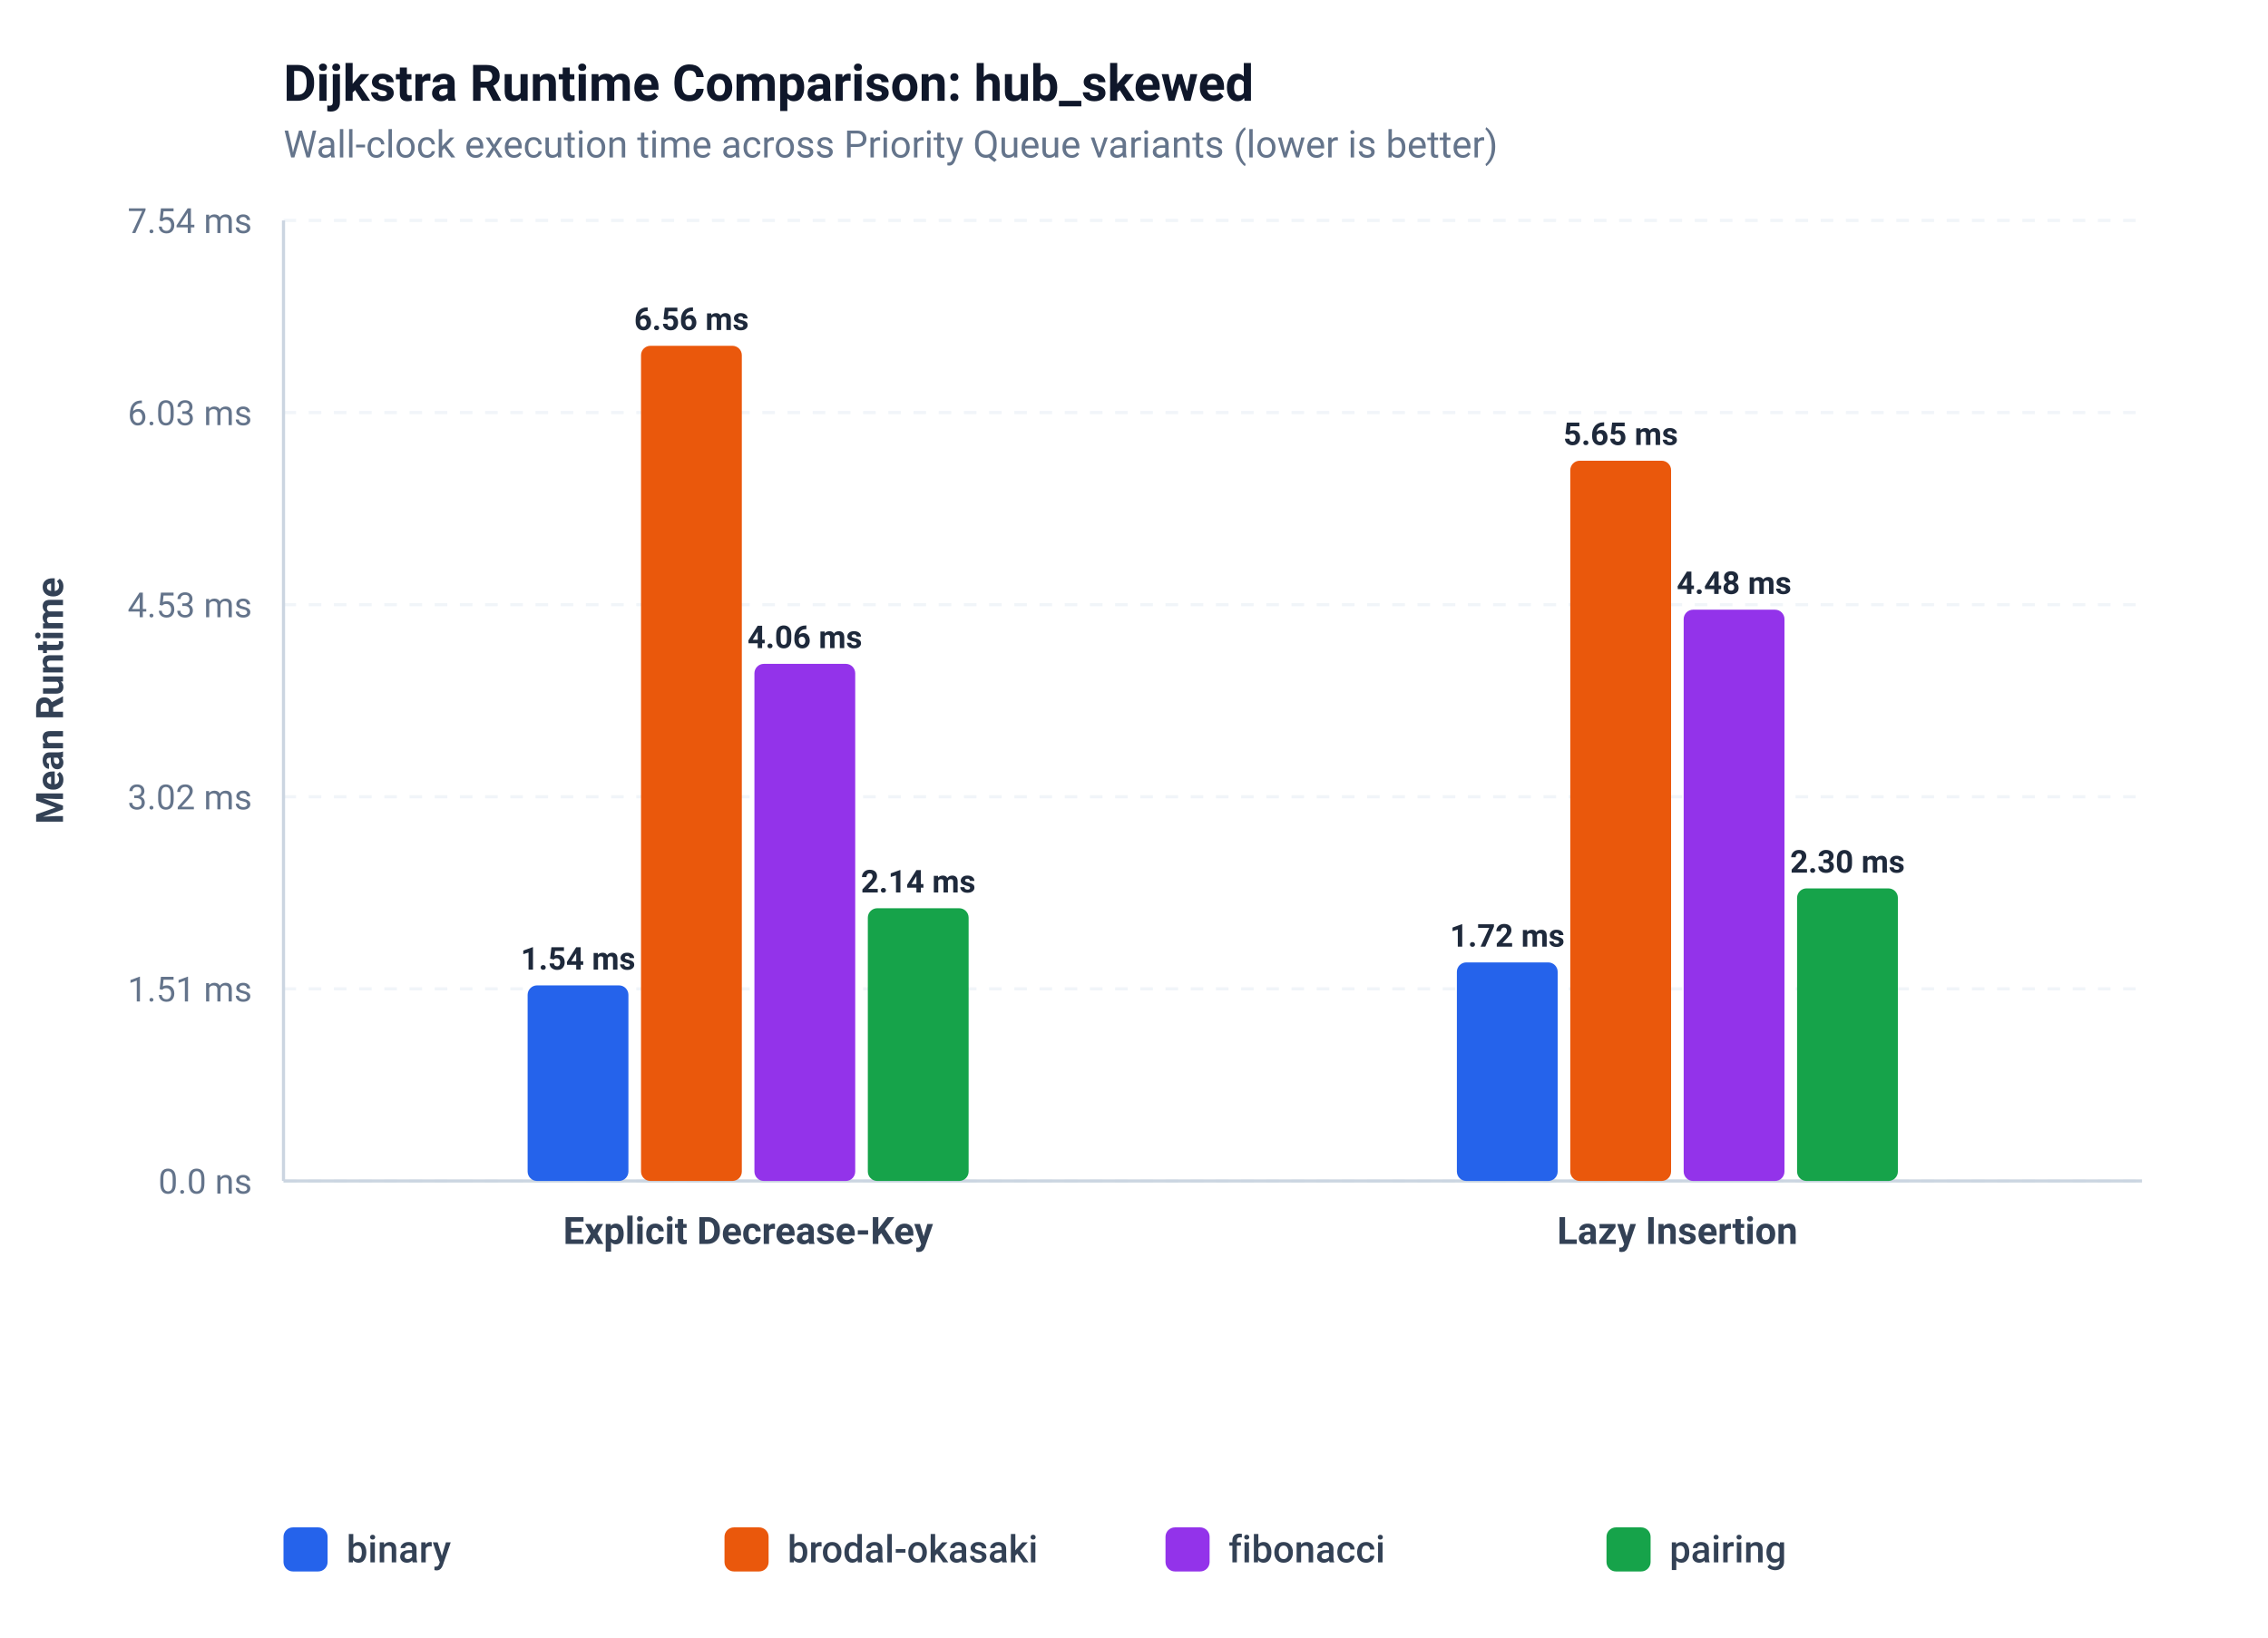
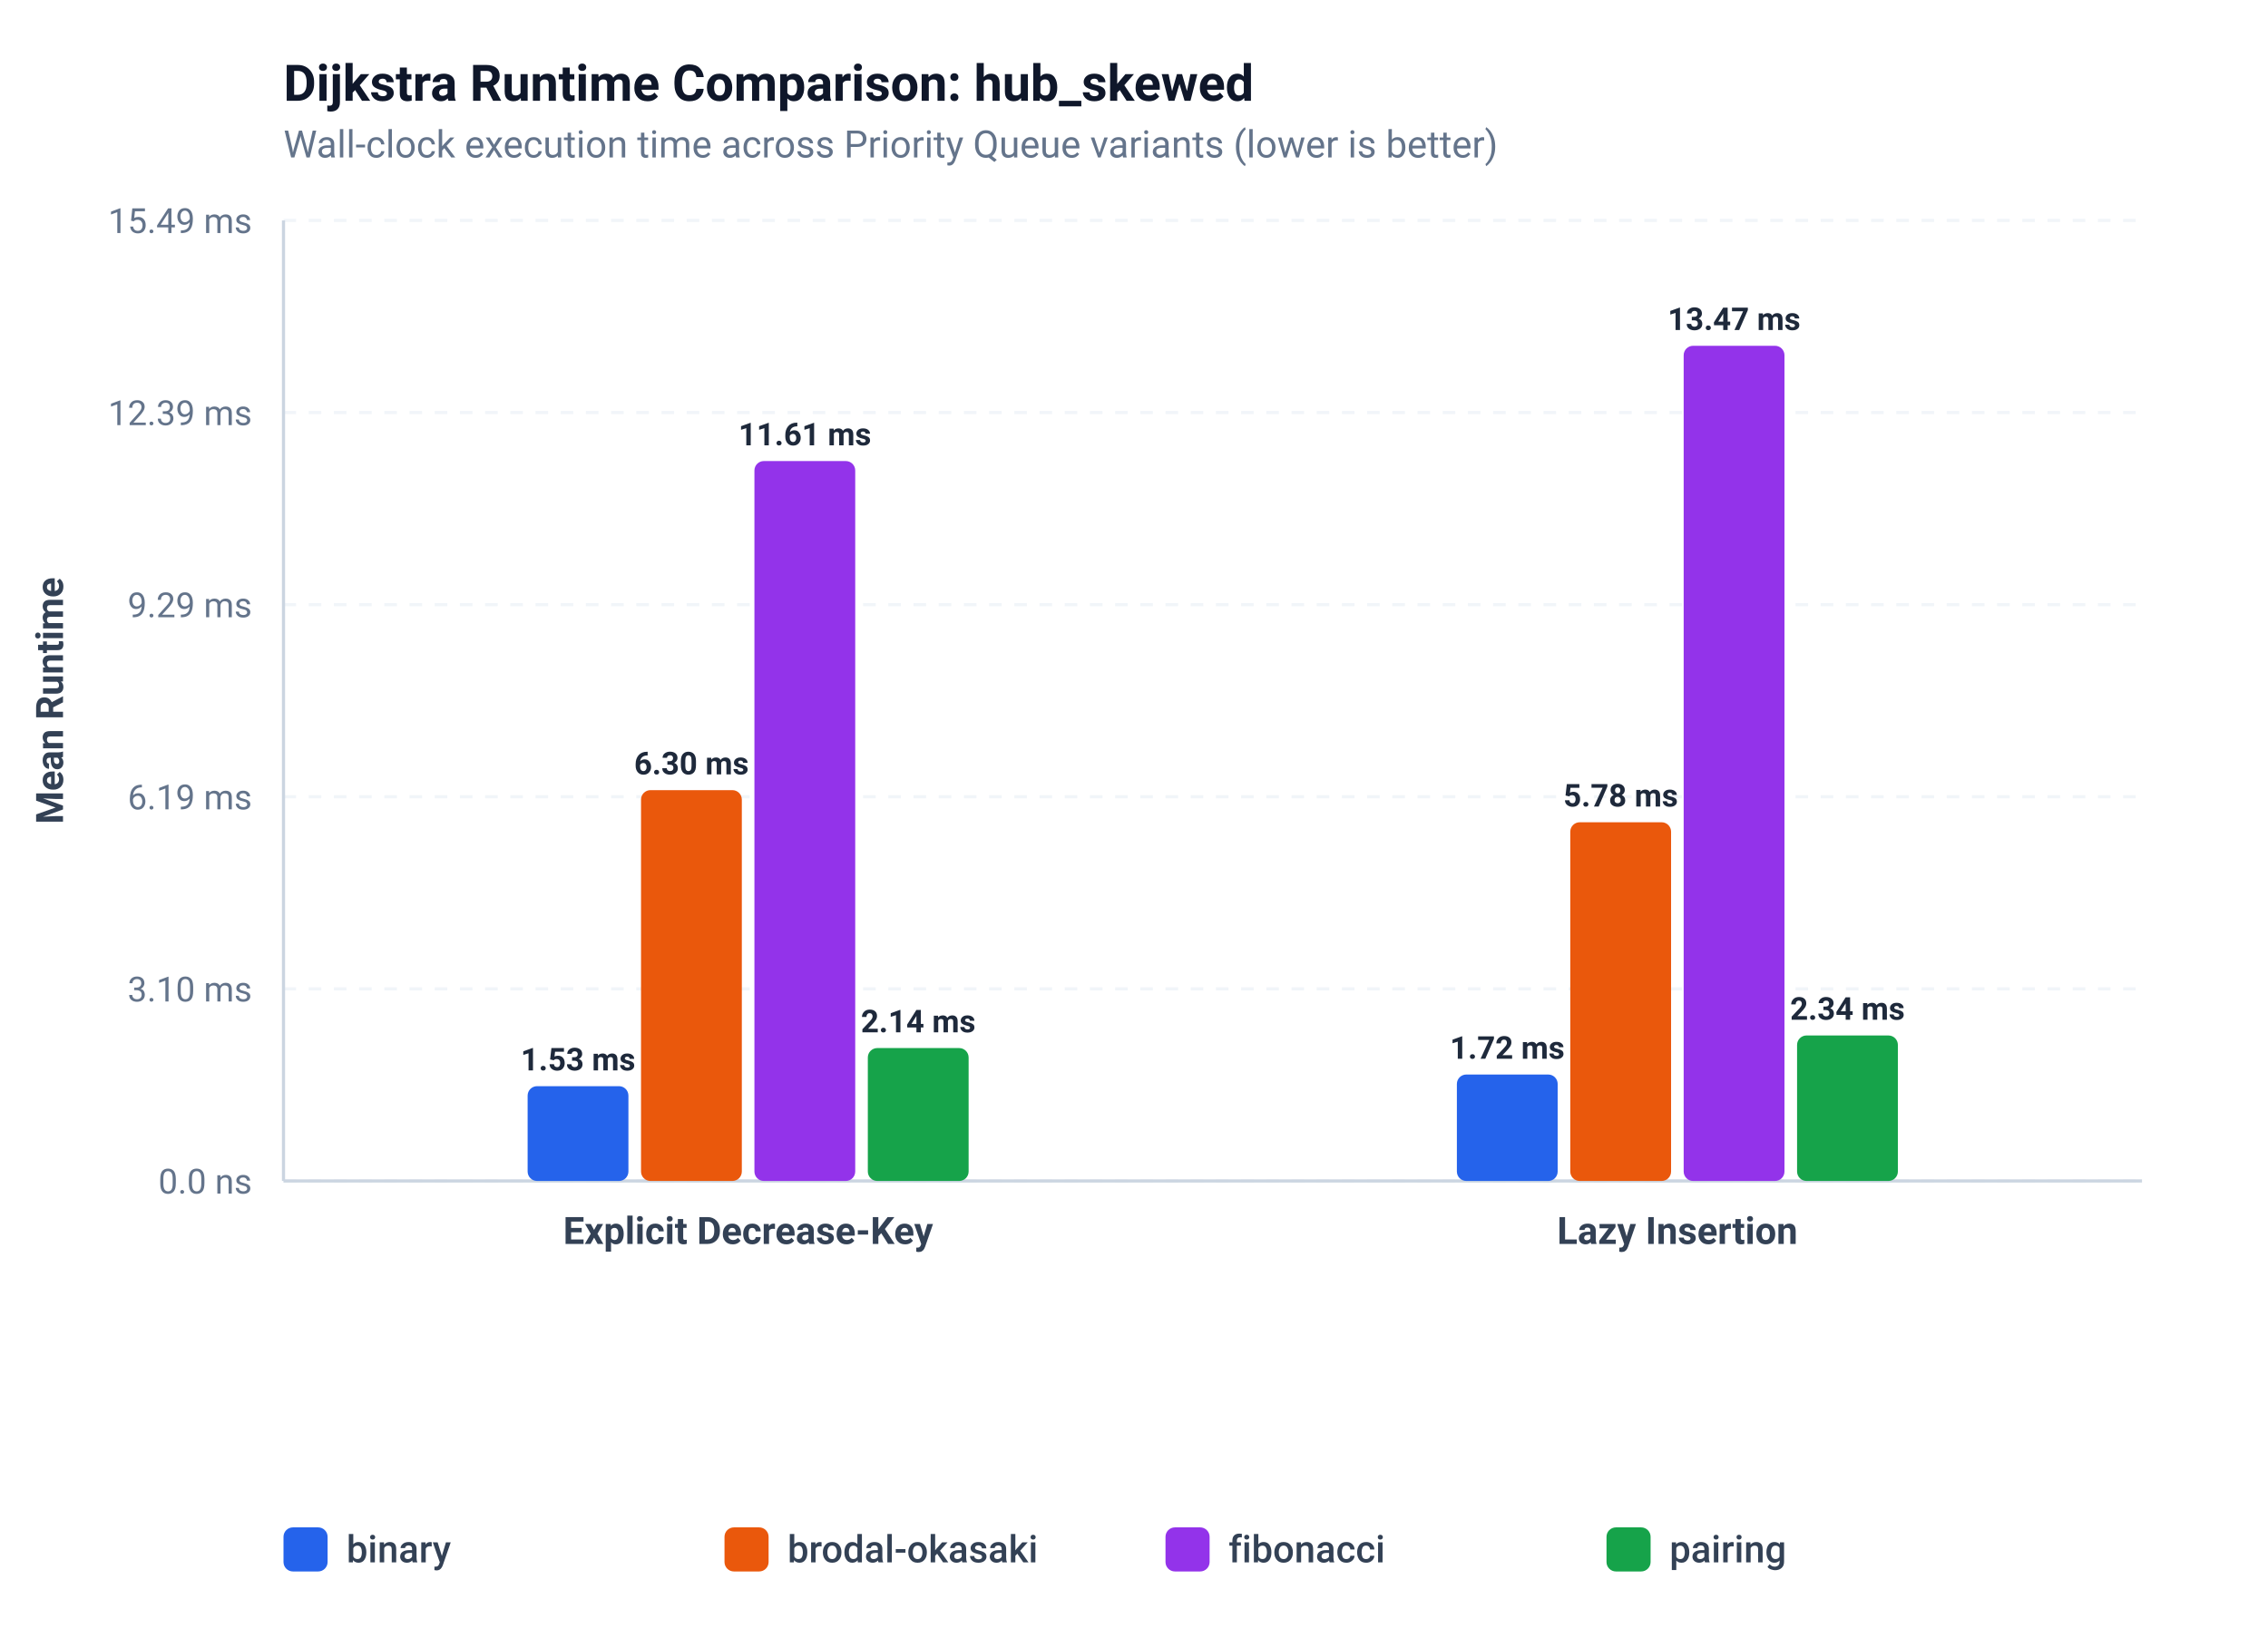
<svg xmlns="http://www.w3.org/2000/svg" viewBox="0 0 720 520" width="720" height="520" style="background-color: #ffffff; font-family: -apple-system, BlinkMacSystemFont, Segoe UI, Roboto, sans-serif;">
  <defs>
    <style>
    .axis { stroke: #CBD5E1; stroke-width: 1; }
    .grid { stroke: #F1F5F9; stroke-width: 1; stroke-dasharray: 4,4; }
    .baseline { stroke: #EF4444; stroke-width: 1.5; stroke-dasharray: 3,3; }
    .tick-label { font-size: 11px; fill: #64748B; }
    .axis-title { font-size: 12px; font-weight: 600; fill: #334155; }
    .chart-title { font-size: 16px; font-weight: 700; fill: #0F172A; }
    .chart-subtitle { font-size: 12px; fill: #64748B; }
    .bar-label { font-size: 9px; font-weight: 600; fill: #1E293B; text-anchor: middle; }
    .legend-text { font-size: 12px; fill: #334155; font-weight: 500; dominant-baseline: central; }
    .bar-label { font-size: 10px; font-weight: 600; fill: #1E293B; text-anchor: middle; }
  </style>
  </defs>
  <text x="90" y="32" class="chart-title">Dijkstra Runtime Comparison: hub_skewed</text>
  <text x="90" y="50" class="chart-subtitle">Wall-clock execution time across Priority Queue variants (lower is better)</text>
  <line x1="90" y1="375.0" x2="680" y2="375.0" class="grid" />
  <text x="80" y="379.0" class="tick-label" text-anchor="end">0.0 ns</text>
  <line x1="90" y1="314.0" x2="680" y2="314.0" class="grid" />
-   <text x="80" y="318.0" class="tick-label" text-anchor="end">1.51 ms</text>
+   <text x="80" y="318.0" class="tick-label" text-anchor="end">3.10 ms</text>
  <line x1="90" y1="253.0" x2="680" y2="253.0" class="grid" />
-   <text x="80" y="257.0" class="tick-label" text-anchor="end">3.02 ms</text>
+   <text x="80" y="257.0" class="tick-label" text-anchor="end">6.19 ms</text>
  <line x1="90" y1="192.0" x2="680" y2="192.0" class="grid" />
-   <text x="80" y="196.0" class="tick-label" text-anchor="end">4.53 ms</text>
+   <text x="80" y="196.0" class="tick-label" text-anchor="end">9.29 ms</text>
  <line x1="90" y1="131.0" x2="680" y2="131.0" class="grid" />
-   <text x="80" y="135.0" class="tick-label" text-anchor="end">6.03 ms</text>
+   <text x="80" y="135.0" class="tick-label" text-anchor="end">12.39 ms</text>
  <line x1="90" y1="70.0" x2="680" y2="70.0" class="grid" />
-   <text x="80" y="74.0" class="tick-label" text-anchor="end">7.54 ms</text>
+   <text x="80" y="74.0" class="tick-label" text-anchor="end">15.49 ms</text>
  <line x1="90" y1="70" x2="90" y2="375" class="axis" />
  <line x1="90" y1="375" x2="680" y2="375" class="axis" />
  <text x="-222.5" y="20" class="axis-title" text-anchor="middle" transform="rotate(-90)">Mean Runtime</text>
  <text x="237.5" y="395" class="axis-title" font-size="11px" text-anchor="middle">Explicit Decrease-Key</text>
-   <rect x="167.5" y="312.9" width="32.0" height="62.1" fill="#2563EB" rx="3" ry="3" />
-   <text x="183.5" y="307.9" class="bar-label">1.54 ms</text>
-   <rect x="203.5" y="109.8" width="32.0" height="265.2" fill="#EA580C" rx="3" ry="3" />
-   <text x="219.5" y="104.8" class="bar-label">6.56 ms</text>
-   <rect x="239.5" y="210.8" width="32.0" height="164.2" fill="#9333EA" rx="3" ry="3" />
-   <text x="255.5" y="205.8" class="bar-label">4.06 ms</text>
-   <rect x="275.5" y="288.4" width="32.0" height="86.6" fill="#16A34A" rx="3" ry="3" />
-   <text x="291.5" y="283.4" class="bar-label">2.14 ms</text>
+   <rect x="167.5" y="344.9" width="32.0" height="30.1" fill="#2563EB" rx="3" ry="3" />
+   <text x="183.5" y="339.9" class="bar-label">1.53 ms</text>
+   <rect x="203.5" y="250.9" width="32.0" height="124.1" fill="#EA580C" rx="3" ry="3" />
+   <text x="219.5" y="245.9" class="bar-label">6.30 ms</text>
+   <rect x="239.5" y="146.4" width="32.0" height="228.6" fill="#9333EA" rx="3" ry="3" />
+   <text x="255.5" y="141.4" class="bar-label">11.61 ms</text>
+   <rect x="275.5" y="332.8" width="32.0" height="42.2" fill="#16A34A" rx="3" ry="3" />
+   <text x="291.5" y="327.8" class="bar-label">2.14 ms</text>
  <text x="532.5" y="395" class="axis-title" font-size="11px" text-anchor="middle">Lazy Insertion</text>
-   <rect x="462.5" y="305.6" width="32.0" height="69.4" fill="#2563EB" rx="3" ry="3" />
-   <text x="478.5" y="300.6" class="bar-label">1.72 ms</text>
-   <rect x="498.5" y="146.3" width="32.0" height="228.7" fill="#EA580C" rx="3" ry="3" />
-   <text x="514.5" y="141.3" class="bar-label">5.65 ms</text>
-   <rect x="534.5" y="193.6" width="32.0" height="181.4" fill="#9333EA" rx="3" ry="3" />
-   <text x="550.5" y="188.6" class="bar-label">4.48 ms</text>
-   <rect x="570.5" y="282.1" width="32.0" height="92.9" fill="#16A34A" rx="3" ry="3" />
-   <text x="586.5" y="277.1" class="bar-label">2.30 ms</text>
+   <rect x="462.5" y="341.2" width="32.0" height="33.8" fill="#2563EB" rx="3" ry="3" />
+   <text x="478.5" y="336.2" class="bar-label">1.72 ms</text>
+   <rect x="498.5" y="261.1" width="32.0" height="113.9" fill="#EA580C" rx="3" ry="3" />
+   <text x="514.5" y="256.1" class="bar-label">5.78 ms</text>
+   <rect x="534.5" y="109.8" width="32.0" height="265.2" fill="#9333EA" rx="3" ry="3" />
+   <text x="550.5" y="104.8" class="bar-label">13.47 ms</text>
+   <rect x="570.5" y="328.8" width="32.0" height="46.2" fill="#16A34A" rx="3" ry="3" />
+   <text x="586.5" y="323.8" class="bar-label">2.34 ms</text>
  <rect x="90.0" y="485.0" width="14" height="14" fill="#2563EB" rx="3" ry="3" />
  <text x="110.0" y="492.0" class="legend-text">binary</text>
  <rect x="230.0" y="485.0" width="14" height="14" fill="#EA580C" rx="3" ry="3" />
  <text x="250.0" y="492.0" class="legend-text">brodal-okasaki</text>
  <rect x="370.0" y="485.0" width="14" height="14" fill="#9333EA" rx="3" ry="3" />
  <text x="390.0" y="492.0" class="legend-text">fibonacci</text>
  <rect x="510.0" y="485.0" width="14" height="14" fill="#16A34A" rx="3" ry="3" />
  <text x="530.0" y="492.0" class="legend-text">pairing</text>
</svg>
